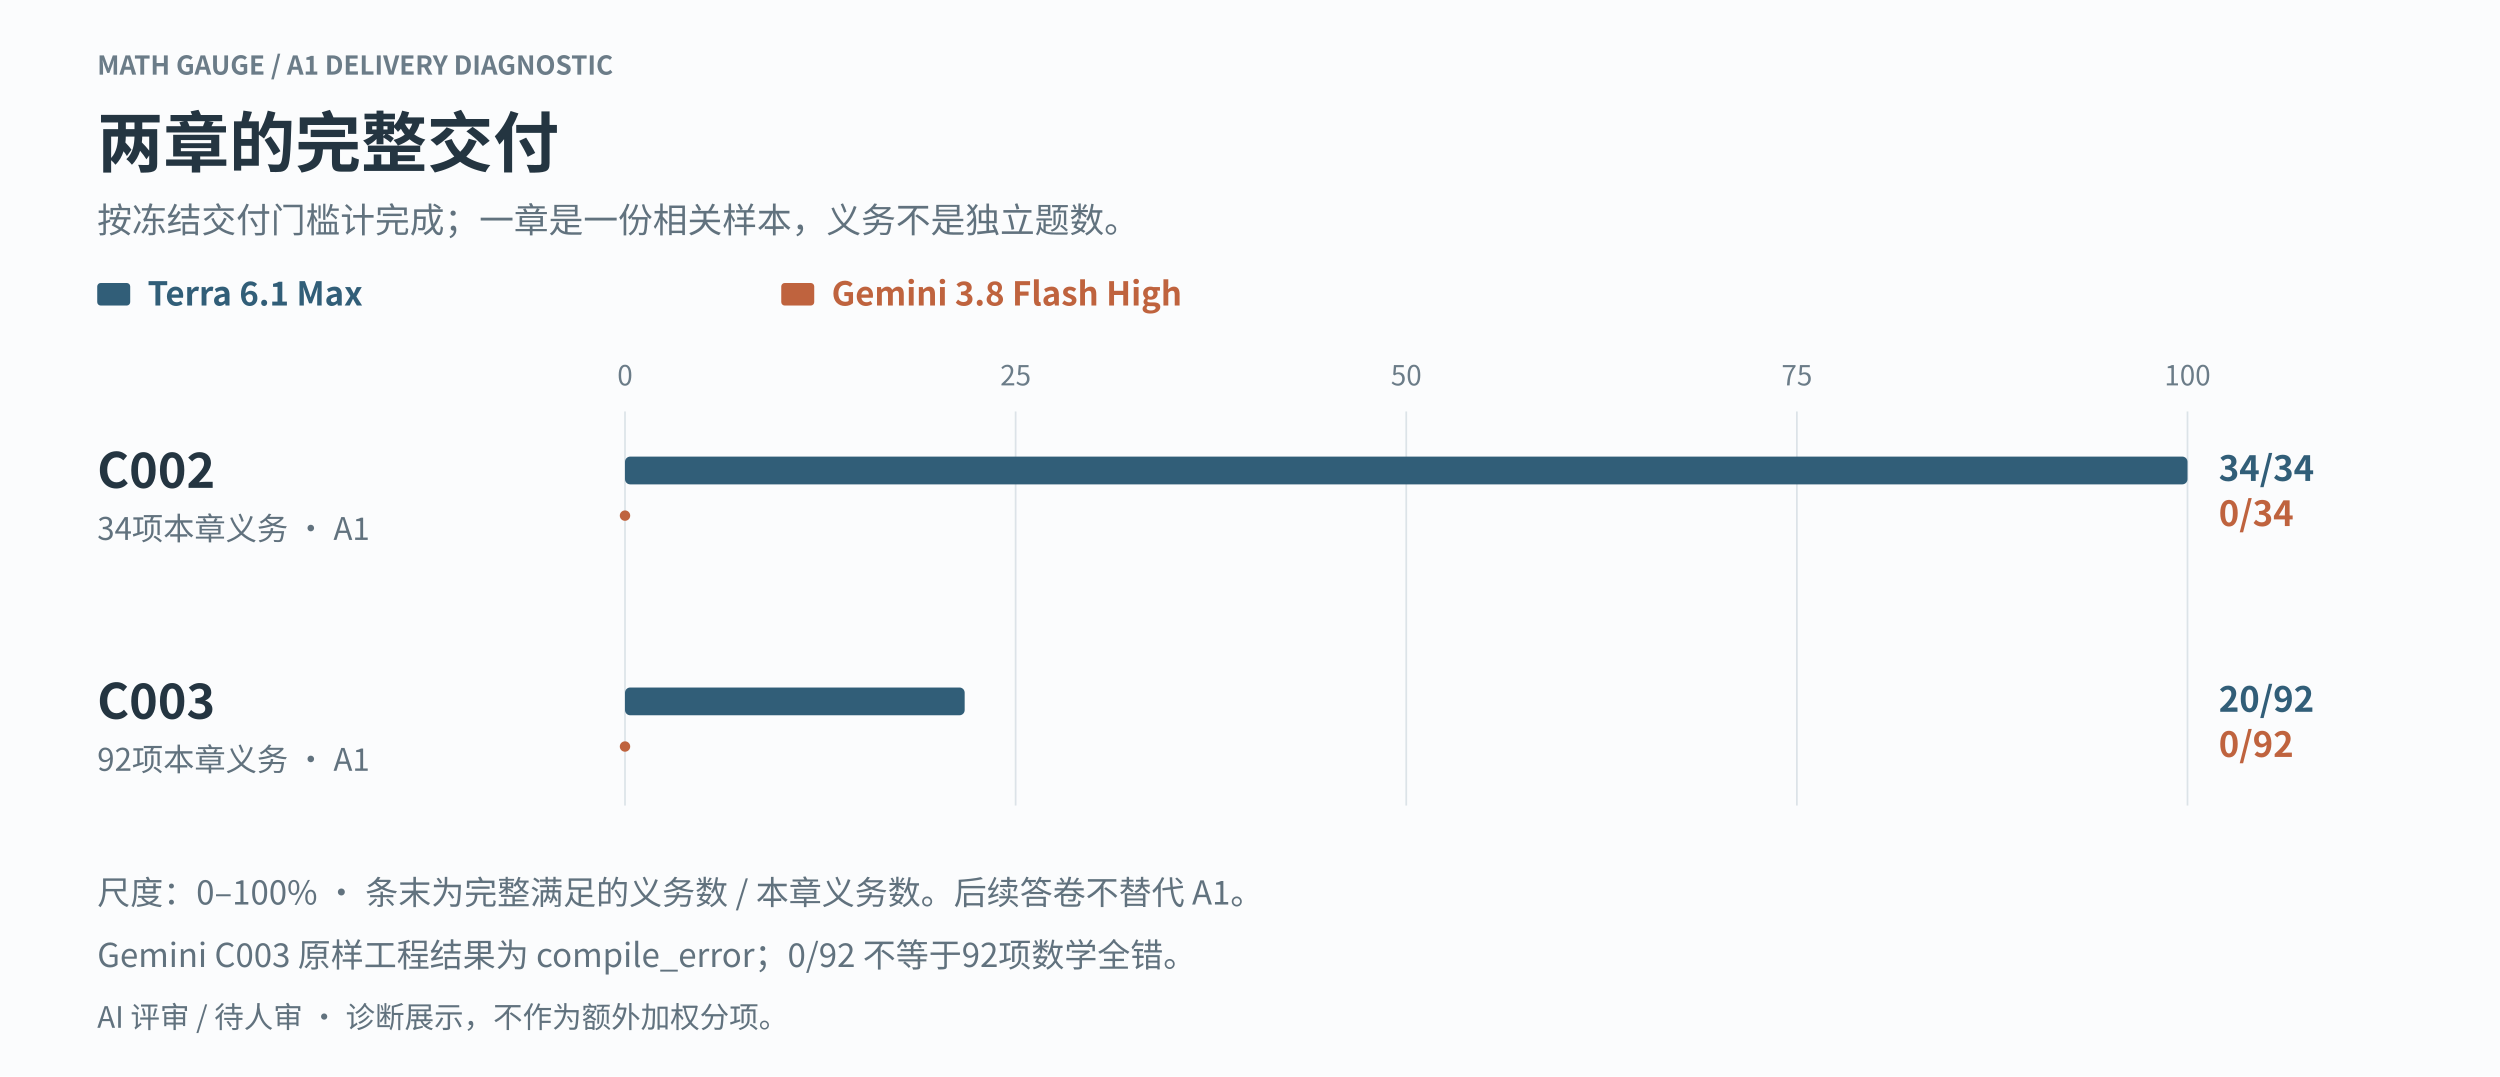
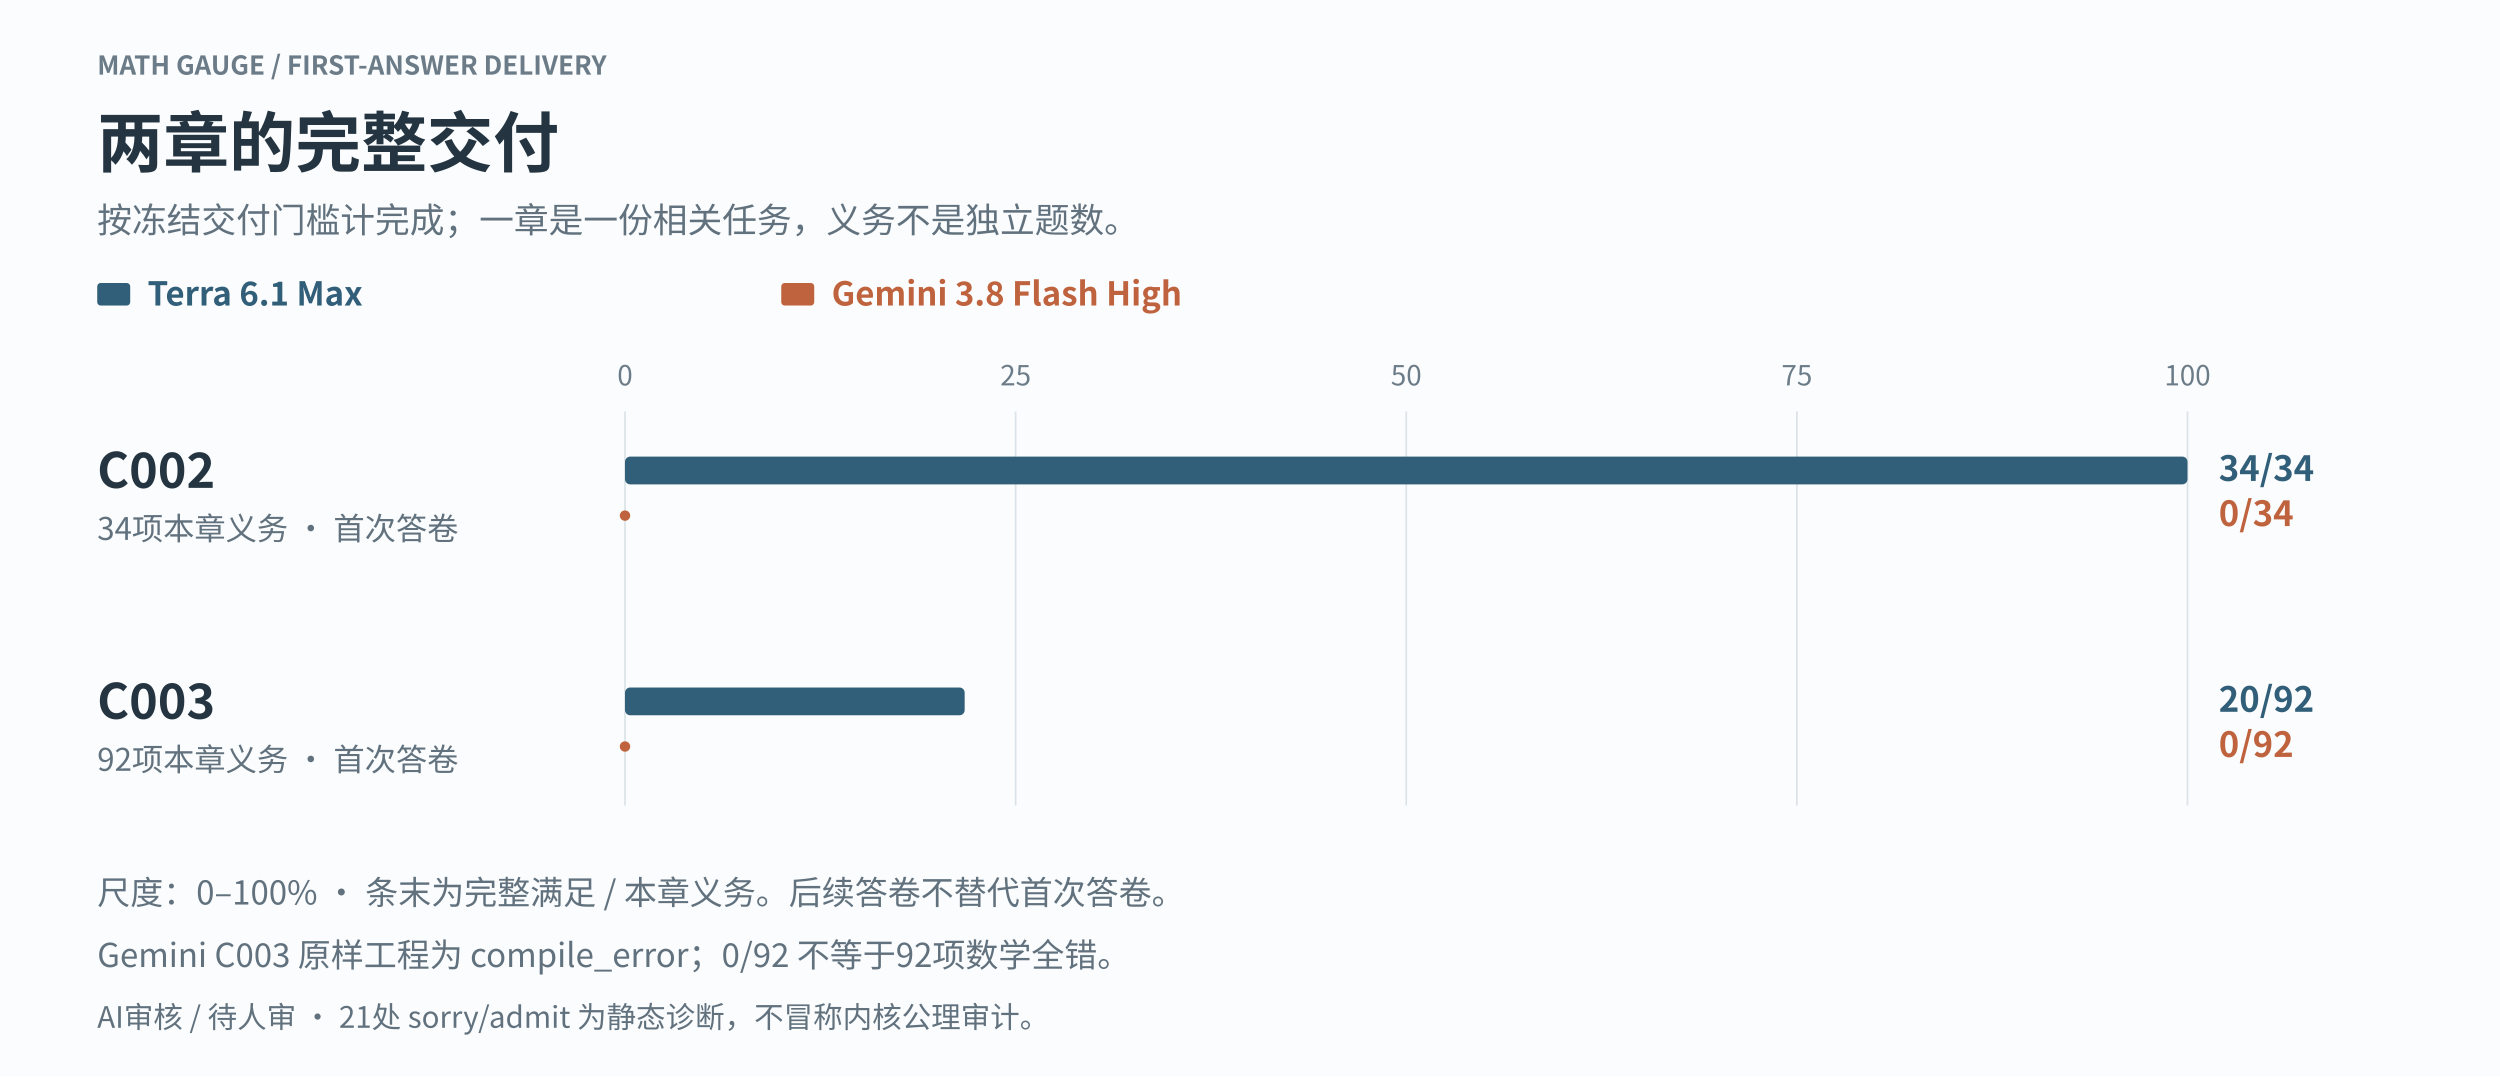
<svg xmlns="http://www.w3.org/2000/svg" width="1440" height="620" viewBox="0 0 1440 620" role="img" aria-labelledby="title-620 desc-620">
-   <style>text{font-family:-apple-system,BlinkMacSystemFont,"PingFang SC","Noto Sans CJK SC","Microsoft YaHei",sans-serif}.num{font-variant-numeric:tabular-nums}</style>
+   <style>text{font-family:-apple-system,BlinkMacSystemFont,"PingFang SC","Noto Sans CJK SC","Microsoft YaHei",sans-serif;font-variant-numeric:tabular-nums}</style>
  <rect width="1440" height="620" fill="#fbfcfd" />
-   <text x="56" y="43" font-size="15" fill="#6b7c88" font-weight="650" text-anchor="start" class="">MATH GAUGE  /  A1 DELIVERY DIAGNOSTIC</text>
-   <text x="56" y="96" font-size="38" fill="#243541" font-weight="700" text-anchor="start" class="">两章的完整交付</text>
-   <text x="56" y="134" font-size="20" fill="#61727e" font-weight="400" text-anchor="start" class="">按冻结交付门槛计完成；一章是一份相关样本，义务不是独立题数。</text>
+   <text x="56" y="43" font-size="15" fill="#6b7c88" font-weight="650" text-anchor="start">MATH GAUGE  /  FIRST-ANSWER DELIVERY</text>
+   <text x="56" y="96" font-size="38" fill="#243541" font-weight="700" text-anchor="start">两章的完整交付</text>
+   <text x="56" y="134" font-size="20" fill="#61727e" font-weight="400" text-anchor="start">按冻结交付门槛计完成；一章是一份相关任务，义务不是独立题数。</text>
  <rect x="56" y="163" width="19" height="13" rx="2" fill="#315e78" />
-   <text x="85" y="176" font-size="19" fill="#315e78" font-weight="600" text-anchor="start" class="">Terra 6.1 Max</text>
+   <text x="85" y="176" font-size="19" fill="#315e78" font-weight="600" text-anchor="start">Terra 6.1 Max</text>
  <rect x="450" y="163" width="19" height="13" rx="2" fill="#bf633e" />
-   <text x="479" y="176" font-size="19" fill="#bf633e" font-weight="600" text-anchor="start" class="">Gemini 3.8 Flash High</text>
-   <line x1="360" y1="237" x2="360" y2="464" stroke="#dce3e8" stroke-width="1" />
-   <text x="360" y="222" font-size="16" fill="#6b7c88" font-weight="400" text-anchor="middle" class="num">0</text>
-   <line x1="585" y1="237" x2="585" y2="464" stroke="#dce3e8" stroke-width="1" />
-   <text x="585" y="222" font-size="16" fill="#6b7c88" font-weight="400" text-anchor="middle" class="num">25</text>
-   <line x1="810" y1="237" x2="810" y2="464" stroke="#dce3e8" stroke-width="1" />
-   <text x="810" y="222" font-size="16" fill="#6b7c88" font-weight="400" text-anchor="middle" class="num">50</text>
-   <line x1="1035" y1="237" x2="1035" y2="464" stroke="#dce3e8" stroke-width="1" />
-   <text x="1035" y="222" font-size="16" fill="#6b7c88" font-weight="400" text-anchor="middle" class="num">75</text>
-   <line x1="1260" y1="237" x2="1260" y2="464" stroke="#dce3e8" stroke-width="1" />
-   <text x="1260" y="222" font-size="16" fill="#6b7c88" font-weight="400" text-anchor="middle" class="num">100</text>
-   <text x="56" y="281" font-size="28" fill="#243541" font-weight="650" text-anchor="start" class="">C002</text>
-   <text x="56" y="311" font-size="18" fill="#61727e" font-weight="400" text-anchor="start" class="">34项本章义务 · A1</text>
+   <text x="479" y="176" font-size="19" fill="#bf633e" font-weight="600" text-anchor="start">Gemini 3.8 Flash High</text>
+   <line x1="360" y1="237" x2="360" y2="464" stroke="#dce3e8" />
+   <text x="360" y="222" font-size="16" fill="#6b7c88" font-weight="400" text-anchor="middle">0</text>
+   <line x1="585" y1="237" x2="585" y2="464" stroke="#dce3e8" />
+   <text x="585" y="222" font-size="16" fill="#6b7c88" font-weight="400" text-anchor="middle">25</text>
+   <line x1="810" y1="237" x2="810" y2="464" stroke="#dce3e8" />
+   <text x="810" y="222" font-size="16" fill="#6b7c88" font-weight="400" text-anchor="middle">50</text>
+   <line x1="1035" y1="237" x2="1035" y2="464" stroke="#dce3e8" />
+   <text x="1035" y="222" font-size="16" fill="#6b7c88" font-weight="400" text-anchor="middle">75</text>
+   <line x1="1260" y1="237" x2="1260" y2="464" stroke="#dce3e8" />
+   <text x="1260" y="222" font-size="16" fill="#6b7c88" font-weight="400" text-anchor="middle">100</text>
+   <text x="56" y="281" font-size="28" fill="#243541" font-weight="650" text-anchor="start">C002</text>
+   <text x="56" y="311" font-size="18" fill="#61727e" font-weight="400" text-anchor="start">34项本章义务 · 首次答卷</text>
  <rect x="360" y="263" width="900" height="16" rx="3" fill="#315e78" />
-   <text x="1278" y="277" font-size="20" fill="#315e78" font-weight="650" text-anchor="start" class="num">34/34</text>
+   <text x="1278" y="277" font-size="20" fill="#315e78" font-weight="650" text-anchor="start">34/34</text>
  <circle cx="360" cy="297" r="3" fill="#bf633e" />
-   <text x="1278" y="303" font-size="20" fill="#bf633e" font-weight="650" text-anchor="start" class="num">0/34</text>
-   <text x="56" y="414" font-size="28" fill="#243541" font-weight="650" text-anchor="start" class="">C003</text>
-   <text x="56" y="444" font-size="18" fill="#61727e" font-weight="400" text-anchor="start" class="">92项本章义务 · A1</text>
+   <text x="1278" y="303" font-size="20" fill="#bf633e" font-weight="650" text-anchor="start">0/34</text>
+   <text x="56" y="414" font-size="28" fill="#243541" font-weight="650" text-anchor="start">C003</text>
+   <text x="56" y="444" font-size="18" fill="#61727e" font-weight="400" text-anchor="start">92项本章义务 · 首次答卷</text>
  <rect x="360" y="396" width="195.652" height="16" rx="3" fill="#315e78" />
-   <text x="1278" y="410" font-size="20" fill="#315e78" font-weight="650" text-anchor="start" class="num">20/92</text>
+   <text x="1278" y="410" font-size="20" fill="#315e78" font-weight="650" text-anchor="start">20/92</text>
  <circle cx="360" cy="430" r="3" fill="#bf633e" />
-   <text x="1278" y="436" font-size="20" fill="#bf633e" font-weight="650" text-anchor="start" class="num">0/92</text>
-   <text x="56" y="521" font-size="19" fill="#61727e" font-weight="400" text-anchor="start" class="">尺度：0–100% · 条末为完整满足的义务数 / 本章义务数。后续答卷不替代 A1。</text>
-   <text x="56" y="557" font-size="19" fill="#61727e" font-weight="400" text-anchor="start" class="">Gemini C003 原样工程结果为 compile_error；0/92 不等于92项数学全错。</text>
-   <text x="56" y="592" font-size="17" fill="#61727e" font-weight="400" text-anchor="start" class="">AI 评审 / 待人审 · 诊断展示，不作为额外加权分项。</text>
+   <text x="1278" y="436" font-size="20" fill="#bf633e" font-weight="650" text-anchor="start">0/92</text>
+   <text x="56" y="521" font-size="19" fill="#61727e" font-weight="400" text-anchor="start">尺度：0–100% · 条末为完整满足 / 本章义务。后续答卷不替代首次答卷。</text>
+   <text x="56" y="557" font-size="19" fill="#61727e" font-weight="400" text-anchor="start">Gemini C003 原样工程为 compile_error；0/92 不等于92项数学全错。</text>
+   <text x="56" y="592" font-size="17" fill="#61727e" font-weight="400" text-anchor="start">AI审核 / 待人审 · 21处 sorry/admit 为静态诊断，不冒称内核公理审计。</text>
</svg>
